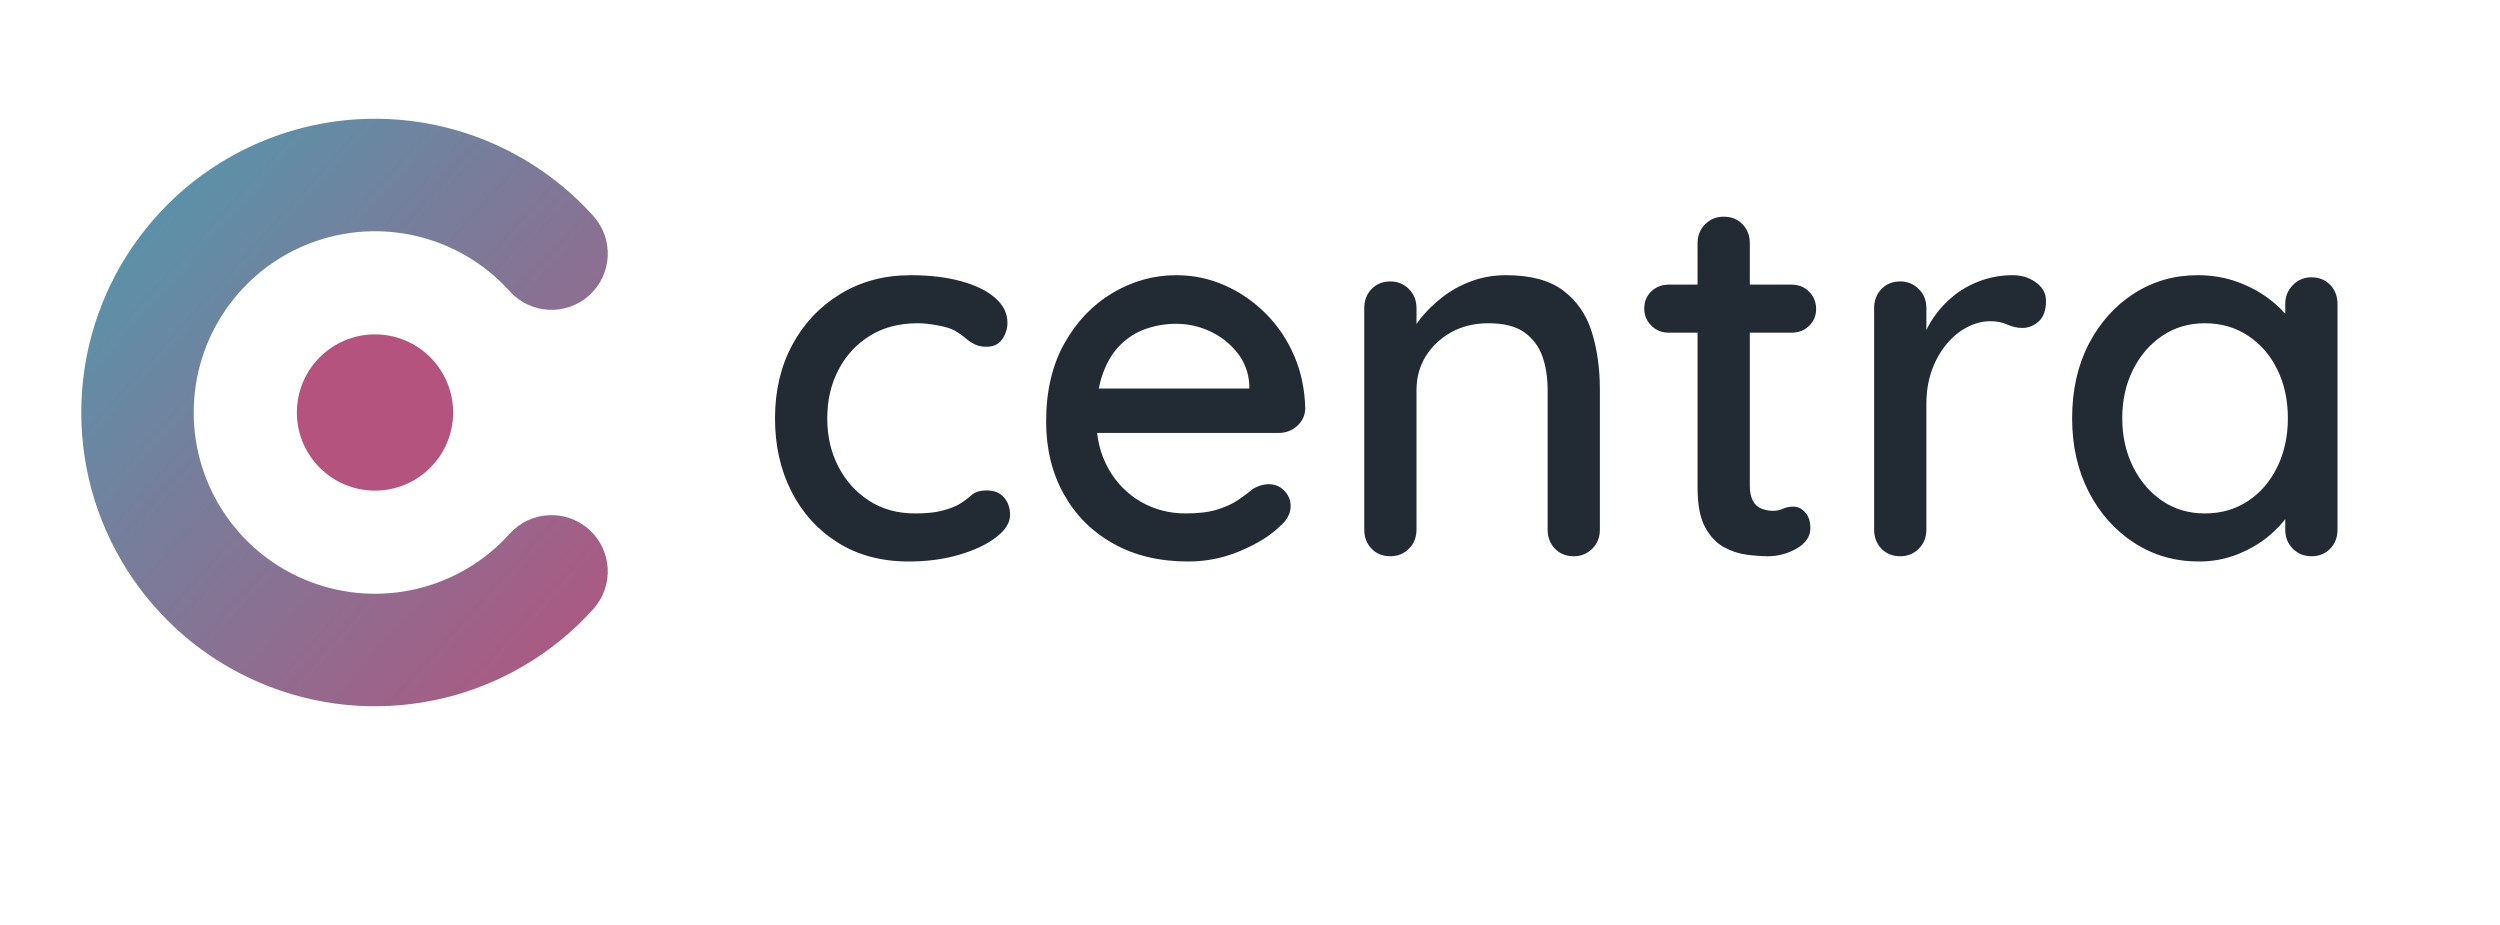
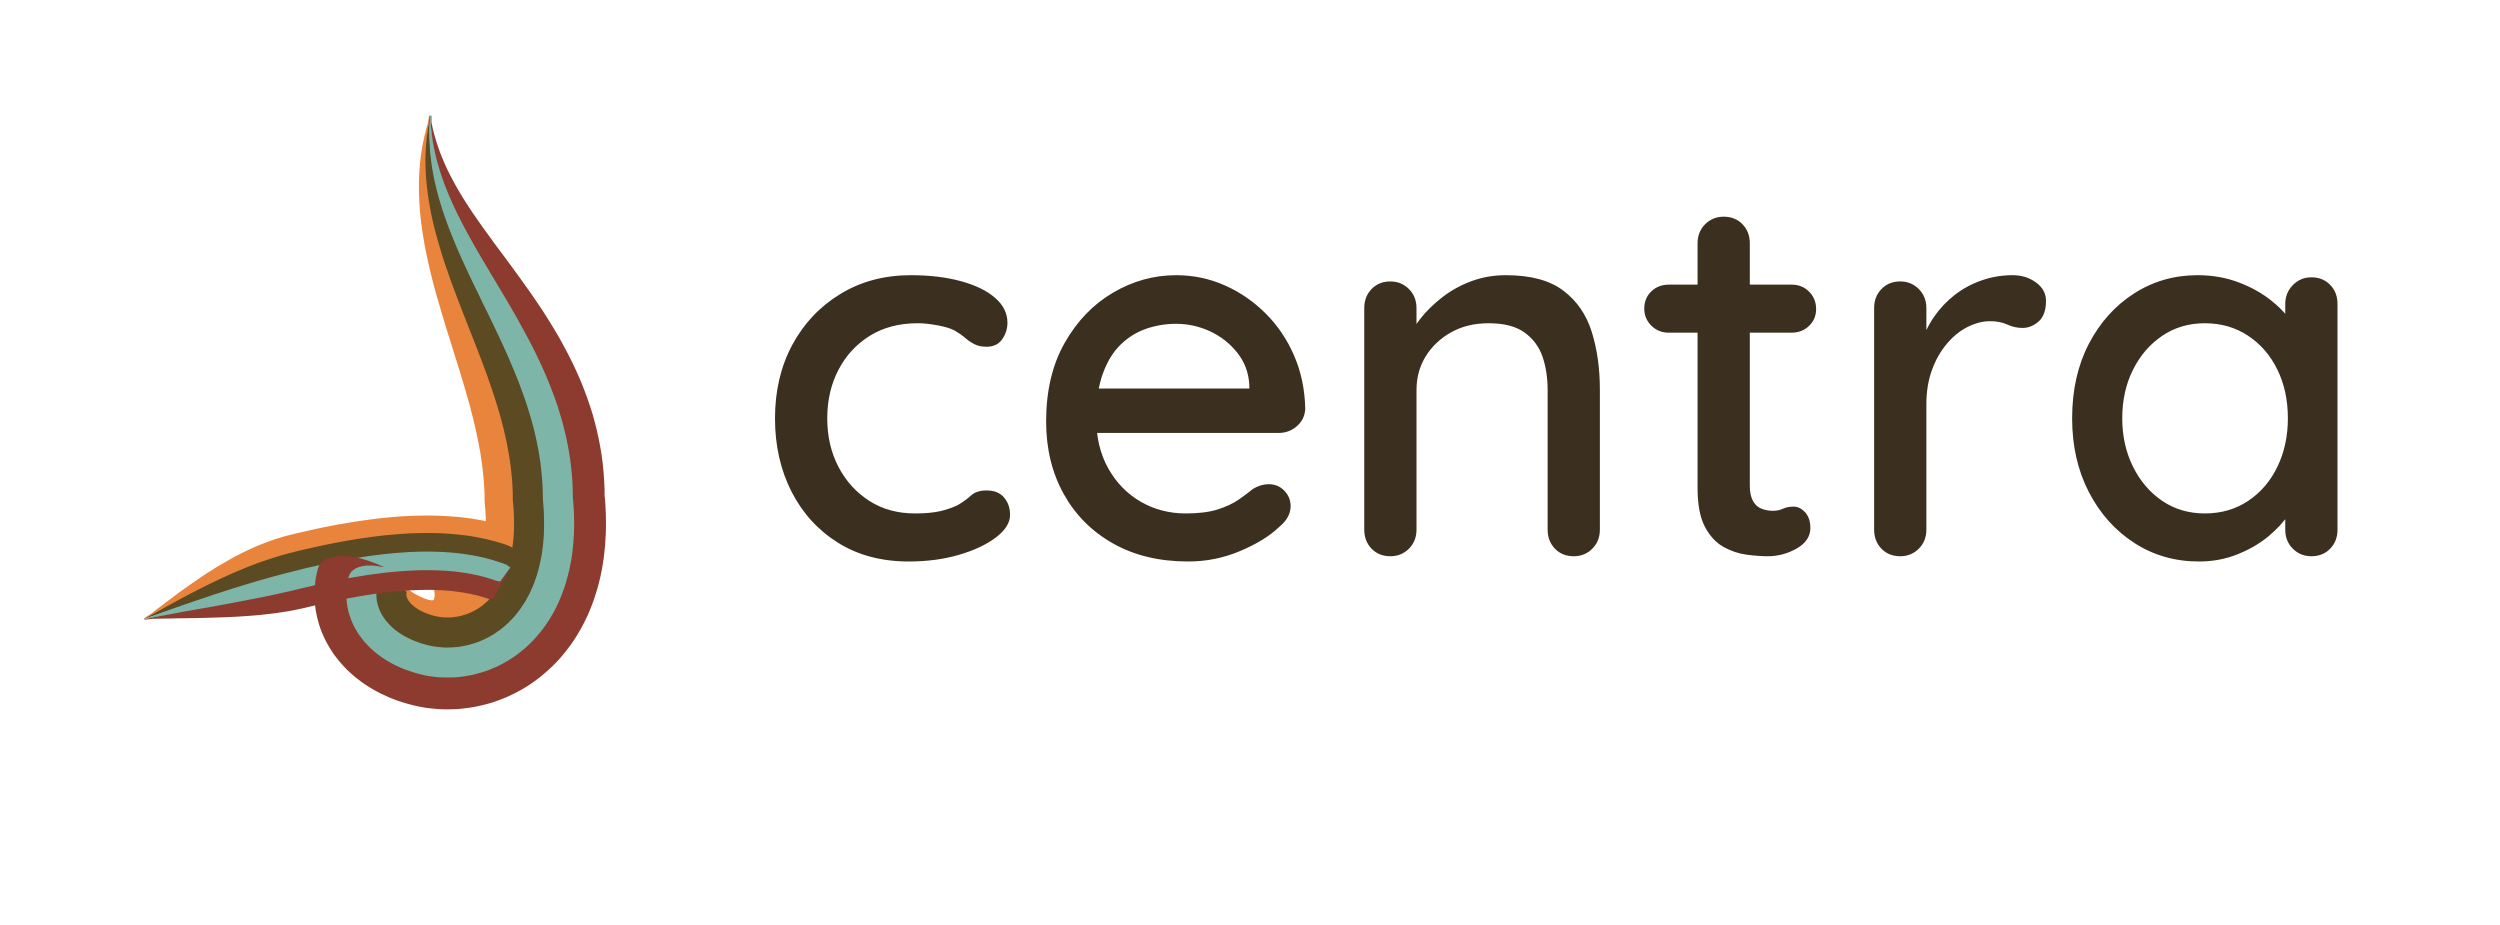
<svg xmlns="http://www.w3.org/2000/svg" class="t-logo" viewBox="0 0 400 148" width="400" height="148" role="img" aria-label="Centra">
-   <defs>
-     <linearGradient id="centra-horizontal-tg" x1="0" y1="0" x2="1" y2="1">
-       <stop offset="0" stop-color="#4C9CB0" />
-       <stop offset="1" stop-color="#B4537E" />
-     </linearGradient>
-   </defs>
  <g class="t-marca">
    <g transform="translate(0,6)">
-       <path class="t-tallo" fill="url(#centra-horizontal-tg)" d="M94.93 28.55A47 47 0 1 0 94.93 91.45A9 9 0 0 0 81.55 79.4A29 29 0 1 1 81.55 40.6A9 9 0 0 0 94.93 28.55Z" />
-       <path class="t-disco" fill="#B4537E" d="M60 47.5A12.5 12.5 0 1 1 60 72.5A12.5 12.5 0 1 1 60 47.5Z" />
+       <path class="t-hoja-i" fill="#E8843C" d="M81.67 84.75L82 82.02L81.3 81.66L80.55 81.4L79.8 81.16L79.03 80.94L78.27 80.74L77.48 80.56L76.68 80.39L75.88 80.24L75.06 80.11L74.24 79.99L73.4 79.89L72.56 79.81L71.7 79.74L70.84 79.7L69.97 79.66L69.08 79.64L68.18 79.63L67.28 79.64L66.37 79.67L65.45 79.71L64.52 79.76L63.58 79.84L62.63 79.91L61.67 80.01L60.7 80.11L59.72 80.24L58.73 80.37L57.73 80.51L56.72 80.67L55.71 80.84L54.68 81.03L53.64 81.22L52.6 81.43L51.54 81.65L50.47 81.88L49.4 82.11L48.32 82.37L47.22 82.64L46.13 82.92L45.02 83.22L43.91 83.55L42.8 83.91L41.68 84.29L40.55 84.7L39.42 85.12L38.28 85.58L37.15 86.05L36.01 86.54L34.86 87.06L33.71 87.59L32.55 88.14L31.38 88.7L30.22 89.29L29.05 89.88L27.87 90.5L26.68 91.12L25.49 91.75L24.29 92.39L23.07 92.99L23.05 92.93L24.21 92.17L25.33 91.3L26.45 90.45L27.57 89.62L28.67 88.79L29.79 87.99L30.9 87.21L32 86.45L33.1 85.72L34.21 85.02L35.32 84.34L36.44 83.7L37.54 83.08L38.65 82.51L39.77 81.97L40.88 81.46L42 81.01L43.12 80.59L44.24 80.2L45.36 79.86L46.47 79.57L47.59 79.3L48.7 79.05L49.8 78.8L50.89 78.56L51.97 78.33L53.04 78.12L54.11 77.92L55.17 77.74L56.22 77.56L57.25 77.4L58.29 77.25L59.31 77.11L60.33 76.98L61.34 76.87L62.34 76.77L63.33 76.69L64.32 76.61L65.29 76.56L66.26 76.52L67.22 76.5L68.17 76.49L69.12 76.49L70.06 76.51L70.99 76.55L71.92 76.61L72.83 76.67L73.74 76.76L74.63 76.87L75.53 76.99L76.42 77.14L77.3 77.3L78.16 77.47L79.03 77.68L79.88 77.9L80.72 78.14L81.55 78.41L82.38 78.7L83.12 79.19L81.7 84.69ZM68.75 12.5L68.65 13.55L68.48 14.6L68.36 15.64L68.26 16.68L68.2 17.73L68.17 18.78L68.18 19.82L68.22 20.87L68.28 21.92L68.37 22.97L68.49 24.01L68.64 25.06L68.81 26.11L69 27.15L69.22 28.19L69.46 29.24L69.73 30.27L70 31.32L70.3 32.35L70.62 33.38L70.94 34.42L71.28 35.44L71.63 36.47L72 37.49L72.37 38.52L72.76 39.53L73.15 40.56L73.54 41.57L73.95 42.58L74.35 43.6L74.75 44.6L75.16 45.61L75.57 46.62L75.98 47.62L76.38 48.63L76.77 49.63L77.17 50.62L77.56 51.62L77.94 52.62L78.31 53.62L78.68 54.61L79.03 55.61L79.37 56.6L79.7 57.6L80.02 58.6L80.33 59.58L80.61 60.58L80.88 61.58L81.14 62.58L81.38 63.57L81.6 64.58L81.8 65.59L81.98 66.59L82.15 67.61L82.28 68.63L82.4 69.65L82.49 70.68L82.57 71.72L82.61 72.76L82.63 74.03L82.72 75.09L82.78 75.87L82.81 76.64L82.82 77.39L82.82 78.12L82.81 78.82L82.78 79.51L82.72 80.17L82.66 80.82L82.59 81.45L82.49 82.06L82.38 82.64L82.27 83.21L82.14 83.76L82 84.29L81.84 84.8L81.68 85.29L81.51 85.77L81.32 86.22L81.13 86.66L80.93 87.08L80.73 87.5L80.51 87.88L80.29 88.25L80.06 88.61L79.82 88.95L79.58 89.28L79.33 89.59L79.08 89.89L78.82 90.18L78.56 90.44L78.29 90.7L78.02 90.95L77.74 91.17L77.46 91.39L77.18 91.6L76.88 91.8L76.59 91.98L76.3 92.15L76.01 92.31L75.7 92.46L75.39 92.59L75.09 92.72L74.78 92.83L74.47 92.93L74.16 93.02L73.85 93.1L73.53 93.18L73.21 93.23L72.89 93.29L72.57 93.32L72.25 93.35L71.93 93.37L71.61 93.37L71.3 93.37L70.98 93.35L70.66 93.32L70.35 93.29L70.04 93.24L69.76 93.2L69.51 93.13L69.22 93.06L68.92 92.98L68.65 92.89L68.38 92.8L68.13 92.71L67.88 92.61L67.64 92.51L67.41 92.41L67.19 92.31L66.99 92.2L66.79 92.09L66.61 91.98L66.42 91.87L66.26 91.76L66.09 91.65L65.95 91.53L65.8 91.42L65.67 91.3L65.55 91.19L65.43 91.08L65.33 90.97L65.23 90.86L65.13 90.75L65.04 90.64L64.97 90.54L64.9 90.44L64.83 90.34L64.77 90.24L64.72 90.14L64.68 90.05L64.63 89.96L64.59 89.87L64.56 89.78L64.53 89.7L64.51 89.62L64.49 89.54L64.48 89.45L64.47 89.38L64.46 89.31L64.45 89.22L64.45 89.15L64.45 89.08L64.45 89.01L64.46 88.93L64.47 88.86L64.48 88.79L64.49 88.71L64.51 88.63L64.5 88.54L64.41 88.42L64.25 88.25L64.01 88.03L63.72 87.75L63.38 87.4L63.01 87L62.63 86.53L62.24 86L61.87 85.43L61.59 84.86L61.67 84.92L62.46 85.87L63.44 86.84L64.44 87.69L65.43 88.41L66.36 89.01L67.22 89.46L67.97 89.78L68.59 89.98L69.05 90.06L69.33 90.04L69.43 89.95L69.46 89.83L69.48 89.7L69.51 89.57L69.52 89.44L69.54 89.32L69.54 89.19L69.54 89.05L69.54 88.92L69.52 88.79L69.51 88.68L69.49 88.55L69.46 88.44L69.44 88.32L69.41 88.22L69.37 88.12L69.33 88.02L69.31 87.93L69.27 87.85L69.23 87.78L69.2 87.71L69.16 87.66L69.13 87.6L69.1 87.57L69.08 87.53L69.05 87.5L69.03 87.49L69.02 87.48L69.01 87.47L69.01 87.47L69.02 87.48L69.04 87.49L69.06 87.5L69.1 87.53L69.13 87.56L69.18 87.59L69.23 87.62L69.31 87.66L69.38 87.71L69.46 87.75L69.56 87.8L69.67 87.84L69.79 87.89L69.92 87.94L70.06 87.99L70.2 88.04L70.37 88.09L70.54 88.14L70.73 88.19L70.79 88.21L70.87 88.22L71.02 88.25L71.16 88.25L71.31 88.27L71.46 88.28L71.6 88.28L71.76 88.27L71.91 88.27L72.05 88.25L72.21 88.24L72.35 88.22L72.51 88.19L72.66 88.15L72.8 88.12L72.95 88.07L73.1 88.03L73.24 87.97L73.39 87.91L73.53 87.84L73.68 87.78L73.83 87.7L73.97 87.61L74.11 87.52L74.26 87.43L74.4 87.32L74.54 87.21L74.69 87.09L74.83 86.96L74.97 86.83L75.11 86.68L75.26 86.53L75.39 86.36L75.54 86.19L75.68 85.99L75.81 85.79L75.96 85.57L76.1 85.34L76.23 85.1L76.36 84.83L76.5 84.56L76.63 84.26L76.75 83.95L76.88 83.62L76.98 83.27L77.09 82.9L77.2 82.52L77.3 82.11L77.39 81.67L77.47 81.23L77.54 80.75L77.6 80.26L77.65 79.74L77.69 79.2L77.72 78.64L77.74 78.05L77.74 77.45L77.72 76.82L77.69 76.16L77.64 75.48L77.54 74.27L77.52 72.91L77.48 72L77.42 71.1L77.34 70.2L77.25 69.3L77.14 68.41L77.01 67.51L76.88 66.61L76.72 65.72L76.55 64.81L76.36 63.89L76.17 62.98L75.96 62.06L75.74 61.13L75.5 60.2L75.26 59.25L75 58.3L74.73 57.35L74.45 56.38L74.17 55.41L73.87 54.43L73.57 53.43L73.26 52.44L72.95 51.44L72.63 50.42L72.31 49.4L71.99 48.37L71.66 47.34L71.34 46.3L71.02 45.24L70.7 44.18L70.39 43.12L70.08 42.05L69.77 40.98L69.47 39.89L69.19 38.8L68.91 37.71L68.66 36.61L68.41 35.52L68.18 34.41L67.96 33.3L67.77 32.18L67.59 31.07L67.43 29.95L67.3 28.84L67.19 27.72L67.11 26.6L67.06 25.49L67.03 24.37L67.03 23.25L67.06 22.15L67.13 21.05L67.22 19.95L67.35 18.86L67.51 17.78L67.71 16.71L67.94 15.64L68.21 14.59L68.5 13.54L68.65 12.5Z" />
+       <path class="t-hoja-d" fill="#5B4A22" d="M81.65 84.8L80.94 84.69L80.29 84.46L79.62 84.23L78.94 84.01L78.25 83.81L77.55 83.62L76.83 83.46L76.11 83.3L75.37 83.17L74.61 83.05L73.86 82.95L73.09 82.86L72.3 82.77L71.5 82.71L70.69 82.66L69.87 82.64L69.04 82.62L68.19 82.61L67.34 82.62L66.47 82.64L65.6 82.68L64.7 82.74L63.81 82.8L62.9 82.87L61.98 82.97L61.04 83.07L60.1 83.18L59.14 83.31L58.18 83.45L57.2 83.61L56.21 83.77L55.21 83.95L54.21 84.15L53.19 84.35L52.16 84.56L51.11 84.78L50.07 85.02L49.01 85.26L47.94 85.52L46.85 85.79L45.76 86.07L44.65 86.36L43.55 86.65L42.42 86.96L41.29 87.28L40.14 87.6L38.99 87.93L37.83 88.27L36.65 88.63L35.47 88.99L34.28 89.35L33.07 89.74L31.85 90.12L30.62 90.52L29.4 90.92L28.15 91.32L26.9 91.74L25.64 92.16L24.36 92.6L23.08 93.04L23.07 92.99L24.28 92.36L25.47 91.7L26.65 91.04L27.83 90.4L29 89.76L30.17 89.14L31.33 88.54L32.49 87.95L33.64 87.38L34.79 86.83L35.93 86.3L37.07 85.78L38.2 85.3L39.34 84.83L40.46 84.39L41.59 83.97L42.7 83.59L43.82 83.22L44.94 82.88L46.04 82.57L47.14 82.29L48.24 82.02L49.32 81.77L50.4 81.53L51.47 81.3L52.52 81.08L53.58 80.87L54.62 80.68L55.64 80.49L56.67 80.32L57.68 80.16L58.68 80.02L59.67 79.88L60.66 79.76L61.63 79.65L62.59 79.56L63.55 79.48L64.49 79.41L65.43 79.35L66.36 79.31L67.28 79.29L68.18 79.28L69.09 79.29L69.97 79.3L70.85 79.34L71.72 79.39L72.58 79.46L73.43 79.54L74.29 79.64L75.12 79.75L75.94 79.89L76.75 80.04L77.55 80.21L78.35 80.39L79.14 80.6L79.9 80.82L80.67 81.06L81.42 81.33L82.13 81.7L81.68 84.75ZM68.85 12.51L68.78 13.56L68.75 14.6L68.75 15.63L68.79 16.66L68.86 17.68L68.96 18.7L69.09 19.7L69.24 20.7L69.43 21.7L69.64 22.69L69.87 23.67L70.13 24.66L70.41 25.64L70.72 26.61L71.04 27.59L71.38 28.56L71.74 29.52L72.12 30.49L72.5 31.45L72.91 32.41L73.32 33.37L73.75 34.34L74.2 35.3L74.65 36.26L75.11 37.22L75.58 38.18L76.05 39.14L76.53 40.11L77.01 41.07L77.5 42.04L77.98 43.01L78.47 43.99L78.95 44.97L79.44 45.95L79.91 46.94L80.39 47.92L80.86 48.91L81.32 49.91L81.78 50.92L82.23 51.92L82.66 52.94L83.09 53.96L83.5 55L83.89 56.03L84.28 57.08L84.64 58.13L85 59.18L85.33 60.25L85.64 61.32L85.93 62.41L86.2 63.51L86.45 64.61L86.67 65.72L86.87 66.85L87.03 67.98L87.17 69.13L87.28 70.28L87.36 71.45L87.42 72.63L87.43 73.81L87.51 74.71L87.57 75.6L87.61 76.48L87.63 77.34L87.63 78.18L87.61 78.99L87.57 79.8L87.52 80.59L87.44 81.35L87.34 82.11L87.23 82.84L87.11 83.56L86.96 84.26L86.8 84.93L86.62 85.6L86.43 86.24L86.22 86.87L86 87.49L85.76 88.07L85.5 88.65L85.24 89.22L84.96 89.76L84.67 90.28L84.37 90.78L84.06 91.27L83.73 91.75L83.39 92.2L83.04 92.64L82.69 93.06L82.32 93.47L81.94 93.86L81.55 94.22L81.16 94.58L80.76 94.92L80.34 95.24L79.93 95.54L79.5 95.82L79.07 96.1L78.63 96.34L78.19 96.58L77.74 96.8L77.29 97.01L76.83 97.2L76.37 97.37L75.91 97.52L75.44 97.65L74.96 97.78L74.5 97.88L74.02 97.97L73.54 98.05L73.06 98.1L72.58 98.15L72.11 98.17L71.62 98.17L71.15 98.17L70.67 98.15L70.19 98.11L69.72 98.06L69.25 97.98L68.79 97.9L68.36 97.8L67.96 97.7L67.57 97.59L67.17 97.47L66.8 97.34L66.43 97.2L66.08 97.07L65.73 96.92L65.39 96.77L65.05 96.61L64.73 96.45L64.42 96.27L64.12 96.1L63.83 95.91L63.54 95.72L63.27 95.53L63 95.33L62.75 95.13L62.51 94.93L62.27 94.71L62.05 94.5L61.83 94.27L61.63 94.05L61.43 93.82L61.24 93.58L61.07 93.35L60.9 93.11L60.74 92.87L60.59 92.62L60.47 92.37L60.34 92.13L60.22 91.87L60.12 91.61L60.02 91.36L59.94 91.1L59.86 90.84L59.8 90.58L59.74 90.31L59.71 90.05L59.67 89.78L59.65 89.52L59.64 89.25L59.64 88.99L59.65 88.71L59.67 88.45L59.71 88.18L59.75 87.92L59.8 87.65L59.87 87.39L59.95 87.13L60.04 86.87L60.15 86.62L60.27 86.37L60.41 86.13L60.57 85.89L60.73 85.66L60.92 85.44L61.11 85.23L61.31 85.01L61.52 84.8L61.6 84.87L61.93 85.47L62.38 86.1L62.84 86.66L63.29 87.16L63.72 87.59L64.12 87.94L64.46 88.23L64.74 88.45L64.94 88.6L65.05 88.71L65.07 88.78L65.05 88.83L65.04 88.89L65.03 88.94L65.02 89L65.02 89.04L65.02 89.1L65.02 89.14L65.02 89.2L65.02 89.24L65.03 89.3L65.04 89.35L65.05 89.41L65.07 89.47L65.09 89.53L65.11 89.59L65.13 89.66L65.16 89.73L65.19 89.8L65.23 89.87L65.27 89.96L65.32 90.04L65.37 90.12L65.44 90.2L65.5 90.3L65.57 90.39L65.66 90.48L65.74 90.58L65.84 90.67L65.94 90.77L66.05 90.87L66.17 90.97L66.3 91.07L66.43 91.18L66.58 91.28L66.74 91.38L66.9 91.49L67.07 91.59L67.26 91.7L67.46 91.79L67.66 91.89L67.87 91.99L68.09 92.08L68.33 92.17L68.57 92.25L68.82 92.35L69.09 92.43L69.36 92.5L69.65 92.57L69.87 92.63L70.13 92.67L70.42 92.72L70.73 92.76L71.02 92.78L71.32 92.79L71.61 92.79L71.92 92.79L72.22 92.78L72.52 92.75L72.81 92.71L73.11 92.67L73.42 92.61L73.71 92.55L74 92.47L74.29 92.38L74.59 92.29L74.88 92.18L75.17 92.06L75.46 91.93L75.74 91.8L76.02 91.64L76.3 91.49L76.57 91.31L76.85 91.13L77.11 90.94L77.38 90.73L77.64 90.51L77.9 90.28L78.15 90.04L78.4 89.78L78.65 89.51L78.89 89.22L79.13 88.93L79.36 88.62L79.57 88.29L79.79 87.95L80.01 87.6L80.22 87.22L80.42 86.84L80.61 86.42L80.79 86L80.97 85.56L81.14 85.11L81.3 84.63L81.44 84.14L81.58 83.62L81.71 83.08L81.82 82.54L81.93 81.96L82.01 81.37L82.09 80.76L82.16 80.13L82.2 79.48L82.23 78.8L82.25 78.11L82.25 77.39L82.24 76.66L82.2 75.9L82.15 75.13L82.05 74.06L82.04 72.78L81.99 71.75L81.93 70.73L81.83 69.71L81.72 68.7L81.58 67.69L81.42 66.69L81.24 65.7L81.05 64.71L80.83 63.71L80.6 62.72L80.35 61.73L80.09 60.75L79.8 59.76L79.51 58.77L79.2 57.78L78.88 56.79L78.54 55.8L78.2 54.82L77.85 53.82L77.48 52.83L77.1 51.83L76.73 50.83L76.34 49.83L75.95 48.83L75.56 47.82L75.16 46.82L74.77 45.81L74.37 44.8L73.97 43.78L73.58 42.76L73.19 41.75L72.8 40.72L72.42 39.7L72.04 38.67L71.69 37.64L71.33 36.61L70.98 35.57L70.65 34.54L70.34 33.49L70.04 32.46L69.75 31.41L69.48 30.36L69.23 29.31L69 28.27L68.8 27.22L68.62 26.16L68.46 25.11L68.33 24.05L68.22 23L68.14 21.94L68.09 20.89L68.07 19.84L68.08 18.79L68.13 17.73L68.2 16.68L68.31 15.64L68.45 14.6L68.63 13.55L68.74 12.5Z" />
+       <path class="t-disco" fill="#7DB5A8" d="M81.62 84.86L79.89 87.37L79.27 87.25L78.68 87.05L78.08 86.85L77.46 86.68L76.83 86.52L76.19 86.36L75.53 86.22L74.86 86.1L74.18 85.99L73.48 85.89L72.77 85.81L72.03 85.74L71.3 85.68L70.54 85.64L69.77 85.61L69 85.59L68.2 85.58L67.39 85.59L66.58 85.62L65.75 85.66L64.9 85.7L64.04 85.77L63.17 85.84L62.29 85.92L61.39 86.02L60.48 86.13L59.56 86.26L58.63 86.4L57.68 86.54L56.72 86.71L55.75 86.87L54.77 87.07L53.78 87.26L52.77 87.47L51.75 87.69L50.73 87.92L49.7 88.15L48.64 88.41L47.58 88.67L46.5 88.91L45.4 89.16L44.3 89.4L43.17 89.63L42.03 89.86L40.86 90.08L39.69 90.29L38.5 90.5L37.3 90.71L36.07 90.92L34.83 91.12L33.58 91.33L32.32 91.53L31.04 91.73L29.75 91.94L28.44 92.15L27.12 92.36L25.78 92.58L24.44 92.81L23.1 93.1L23.08 93.04L24.36 92.57L25.62 92.12L26.87 91.67L28.12 91.22L29.35 90.79L30.58 90.37L31.8 89.95L33 89.55L34.2 89.14L35.39 88.76L36.57 88.37L37.74 88.01L38.91 87.65L40.06 87.3L41.2 86.96L42.33 86.64L43.45 86.32L44.57 86.02L45.67 85.73L46.77 85.45L47.85 85.18L48.93 84.91L49.99 84.67L51.04 84.43L52.08 84.21L53.12 83.99L54.14 83.79L55.15 83.6L56.16 83.42L57.14 83.26L58.12 83.1L59.09 82.96L60.05 82.83L61 82.71L61.94 82.61L62.86 82.52L63.78 82.44L64.69 82.38L65.58 82.32L66.46 82.29L67.33 82.26L68.19 82.25L69.04 82.26L69.88 82.28L70.71 82.31L71.52 82.36L72.33 82.42L73.12 82.5L73.9 82.59L74.67 82.7L75.43 82.82L76.18 82.96L76.91 83.11L77.63 83.28L78.35 83.47L79.04 83.67L79.73 83.89L80.41 84.12L81.07 84.37L81.65 84.8ZM68.94 12.52L68.9 13.56L69 14.6L69.14 15.63L69.31 16.64L69.51 17.63L69.74 18.61L69.98 19.58L70.27 20.53L70.57 21.48L70.9 22.42L71.25 23.34L71.62 24.26L72.02 25.17L72.42 26.08L72.85 26.98L73.29 27.88L73.75 28.77L74.22 29.67L74.71 30.56L75.21 31.45L75.71 32.34L76.23 33.23L76.77 34.12L77.31 35.02L77.85 35.92L78.39 36.82L78.95 37.73L79.51 38.65L80.07 39.56L80.64 40.49L81.2 41.43L81.77 42.36L82.33 43.31L82.9 44.27L83.45 45.23L84 46.21L84.55 47.2L85.08 48.2L85.61 49.22L86.14 50.24L86.65 51.27L87.14 52.33L87.63 53.39L88.09 54.47L88.54 55.56L88.97 56.66L89.38 57.79L89.78 58.92L90.14 60.08L90.49 61.25L90.8 62.44L91.1 63.64L91.35 64.85L91.58 66.09L91.78 67.34L91.95 68.61L92.08 69.89L92.16 71.19L92.21 72.5L92.23 73.59L92.3 74.33L92.37 75.33L92.41 76.31L92.43 77.28L92.43 78.23L92.41 79.17L92.37 80.09L92.3 81L92.21 81.89L92.1 82.76L91.97 83.62L91.82 84.47L91.65 85.3L91.45 86.11L91.24 86.91L91 87.69L90.76 88.45L90.48 89.2L90.19 89.93L89.88 90.64L89.55 91.34L89.2 92.02L88.84 92.67L88.46 93.32L88.06 93.94L87.64 94.54L87.21 95.13L86.76 95.69L86.29 96.23L85.82 96.76L85.33 97.27L84.82 97.74L84.31 98.21L83.78 98.65L83.24 99.08L82.69 99.47L82.12 99.86L81.55 100.22L80.97 100.54L80.38 100.87L79.79 101.16L79.18 101.42L78.57 101.67L77.95 101.9L77.34 102.11L76.71 102.29L76.09 102.45L75.46 102.59L74.83 102.71L74.18 102.81L73.55 102.88L72.91 102.93L72.27 102.97L71.63 102.98L71 102.97L70.36 102.94L69.73 102.89L69.1 102.81L68.46 102.72L67.81 102.6L67.22 102.47L66.71 102.34L66.2 102.19L65.71 102.04L65.23 101.88L64.74 101.71L64.27 101.52L63.81 101.32L63.36 101.12L62.91 100.91L62.48 100.68L62.05 100.45L61.64 100.21L61.23 99.95L60.83 99.68L60.44 99.42L60.06 99.14L59.7 98.84L59.34 98.54L58.99 98.22L58.66 97.9L58.33 97.57L58.02 97.23L57.73 96.88L57.44 96.53L57.16 96.15L56.91 95.78L56.66 95.39L56.42 95L56.21 94.61L56 94.19L55.82 93.78L55.64 93.36L55.48 92.93L55.34 92.5L55.21 92.06L55.11 91.61L55.02 91.16L54.95 90.72L54.89 90.26L54.86 89.8L54.84 89.34L54.84 88.89L54.86 88.43L54.89 87.97L54.95 87.51L55.02 87.06L55.11 86.6L55.22 86.15L55.39 85.72L55.66 85.33L56.05 84.99L56.53 84.71L57.11 84.51L57.76 84.38L58.46 84.33L59.2 84.35L59.97 84.44L60.75 84.59L61.44 84.74L61.52 84.8L61.37 85.06L61.24 85.32L61.12 85.57L61.01 85.82L60.91 86.08L60.81 86.32L60.72 86.57L60.64 86.82L60.57 87.06L60.49 87.3L60.42 87.54L60.37 87.78L60.32 88.03L60.27 88.26L60.25 88.51L60.23 88.75L60.22 89L60.22 89.23L60.23 89.48L60.25 89.73L60.27 89.97L60.31 90.21L60.37 90.45L60.42 90.69L60.49 90.93L60.57 91.16L60.65 91.4L60.75 91.64L60.86 91.88L60.97 92.11L61.1 92.34L61.24 92.57L61.38 92.79L61.54 93.01L61.7 93.23L61.88 93.45L62.06 93.66L62.25 93.87L62.45 94.08L62.66 94.29L62.88 94.49L63.12 94.69L63.36 94.88L63.61 95.06L63.87 95.25L64.14 95.43L64.42 95.6L64.7 95.77L65.01 95.93L65.32 96.09L65.63 96.24L65.96 96.39L66.29 96.53L66.63 96.66L66.99 96.79L67.36 96.92L67.72 97.03L68.11 97.14L68.5 97.24L68.9 97.33L69.34 97.42L69.8 97.48L70.25 97.53L70.71 97.57L71.16 97.6L71.62 97.6L72.09 97.59L72.55 97.57L73 97.53L73.46 97.48L73.92 97.41L74.38 97.32L74.83 97.22L75.28 97.1L75.73 96.97L76.18 96.82L76.62 96.66L77.06 96.48L77.5 96.28L77.93 96.07L78.36 95.84L78.78 95.6L79.19 95.34L79.6 95.06L80 94.78L80.4 94.47L80.78 94.14L81.17 93.8L81.53 93.44L81.9 93.07L82.26 92.68L82.6 92.27L82.93 91.85L83.26 91.41L83.57 90.95L83.88 90.48L84.18 89.99L84.45 89.48L84.73 88.96L84.98 88.41L85.23 87.85L85.46 87.28L85.67 86.68L85.88 86.07L86.06 85.45L86.24 84.8L86.39 84.13L86.54 83.45L86.67 82.75L86.78 82.03L86.87 81.29L86.94 80.54L87 79.76L87.03 78.98L87.05 78.17L87.05 77.34L87.03 76.5L87 75.64L86.93 74.75L86.86 73.83L86.84 72.65L86.79 71.48L86.71 70.33L86.6 69.19L86.47 68.06L86.3 66.94L86.11 65.82L85.89 64.73L85.65 63.64L85.39 62.55L85.1 61.48L84.8 60.41L84.47 59.35L84.13 58.3L83.77 57.26L83.39 56.22L83.01 55.19L82.6 54.17L82.18 53.14L81.75 52.13L81.32 51.12L80.87 50.12L80.42 49.12L79.96 48.13L79.49 47.14L79.02 46.15L78.55 45.16L78.07 44.18L77.59 43.2L77.11 42.23L76.65 41.25L76.17 40.28L75.7 39.31L75.24 38.34L74.78 37.37L74.33 36.4L73.89 35.43L73.46 34.47L73.04 33.5L72.64 32.53L72.24 31.56L71.86 30.58L71.49 29.61L71.15 28.63L70.82 27.66L70.51 26.68L70.22 25.7L69.95 24.71L69.71 23.72L69.48 22.72L69.29 21.72L69.11 20.73L68.98 19.71L68.86 18.7L68.78 17.69L68.72 16.66L68.7 15.63L68.71 14.6L68.76 13.56L68.83 12.51Z" />
+       <path class="t-tallo" fill="#8C3B2E" d="M81.61 84.91L78.9 89.88L78.32 89.88L77.8 89.7L77.27 89.54L76.72 89.37L76.16 89.22L75.58 89.1L74.99 88.97L74.39 88.86L73.76 88.76L73.12 88.67L72.46 88.58L71.8 88.52L71.11 88.47L70.41 88.43L69.69 88.4L68.96 88.38L68.21 88.38L67.45 88.39L66.67 88.41L65.88 88.45L65.08 88.49L64.26 88.55L63.42 88.62L62.57 88.7L61.71 88.79L60.83 88.9L59.95 89.02L59.05 89.16L58.12 89.31L57.2 89.46L56.26 89.63L55.3 89.81L54.34 90L53.36 90.2L52.36 90.41L51.35 90.64L50.34 90.88L49.3 91.13L48.26 91.37L47.2 91.59L46.11 91.8L45 91.97L43.87 92.13L42.72 92.27L41.54 92.4L40.35 92.5L39.13 92.59L37.9 92.67L36.65 92.73L35.36 92.78L34.07 92.82L32.76 92.86L31.42 92.89L30.07 92.91L28.7 92.93L27.32 92.96L25.92 92.98L24.51 93L23.12 93.15L23.1 93.1L24.43 92.78L25.76 92.54L27.09 92.29L28.4 92.05L29.7 91.81L30.99 91.59L32.26 91.36L33.53 91.14L34.77 90.91L36 90.69L37.21 90.46L38.42 90.23L39.61 90L40.78 89.77L41.94 89.55L43.08 89.31L44.2 89.07L45.31 88.82L46.41 88.58L47.49 88.32L48.56 88.06L49.61 87.82L50.65 87.57L51.68 87.34L52.7 87.12L53.7 86.91L54.7 86.71L55.69 86.53L56.66 86.35L57.62 86.2L58.57 86.04L59.51 85.9L60.43 85.78L61.35 85.66L62.25 85.56L63.14 85.48L64.01 85.41L64.88 85.34L65.73 85.3L66.56 85.26L67.39 85.23L68.2 85.23L69 85.23L69.79 85.25L70.56 85.28L71.32 85.33L72.07 85.38L72.8 85.45L73.53 85.54L74.23 85.64L74.92 85.75L75.6 85.88L76.26 86.01L76.92 86.17L77.56 86.33L78.18 86.52L78.8 86.71L79.39 86.92L80.01 87.05L81.63 84.86ZM69.03 12.52L69.03 13.57L69.25 14.61L69.51 15.62L69.8 16.62L70.12 17.59L70.46 18.53L70.84 19.46L71.23 20.38L71.65 21.28L72.09 22.15L72.55 23.02L73.02 23.88L73.52 24.74L74.03 25.58L74.55 26.41L75.09 27.24L75.64 28.07L76.21 28.89L76.78 29.71L77.37 30.54L77.96 31.36L78.57 32.19L79.17 33.03L79.79 33.86L80.42 34.7L81.05 35.55L81.68 36.4L82.31 37.27L82.95 38.14L83.59 39.03L84.23 39.93L84.87 40.83L85.51 41.76L86.15 42.7L86.78 43.64L87.4 44.61L88.01 45.59L88.63 46.6L89.23 47.61L89.82 48.65L90.39 49.71L90.96 50.78L91.51 51.88L92.04 52.99L92.55 54.13L93.05 55.29L93.51 56.47L93.96 57.68L94.38 58.91L94.78 60.15L95.13 61.42L95.46 62.72L95.76 64.04L96.02 65.38L96.25 66.74L96.43 68.12L96.57 69.52L96.67 70.94L96.73 72.37L96.74 73.37L96.81 73.98L96.88 75.08L96.93 76.16L96.95 77.23L96.95 78.29L96.93 79.33L96.87 80.37L96.8 81.38L96.7 82.39L96.58 83.39L96.43 84.37L96.26 85.33L96.06 86.28L95.84 87.21L95.59 88.14L95.31 89.04L95.02 89.94L94.7 90.81L94.36 91.67L94 92.51L93.6 93.33L93.19 94.14L92.75 94.93L92.3 95.69L91.82 96.44L91.32 97.17L90.79 97.87L90.25 98.56L89.69 99.22L89.11 99.86L88.51 100.47L87.89 101.06L87.26 101.62L86.61 102.17L85.94 102.69L85.27 103.18L84.58 103.65L83.88 104.09L83.16 104.5L82.44 104.88L81.7 105.24L80.96 105.58L80.21 105.88L79.45 106.16L78.69 106.42L77.92 106.64L77.14 106.84L76.36 107.01L75.58 107.16L74.8 107.28L74.01 107.37L73.22 107.45L72.44 107.48L71.64 107.5L70.85 107.49L70.08 107.45L69.29 107.38L68.51 107.3L67.73 107.18L66.89 107.02L66.14 106.85L65.53 106.69L64.92 106.52L64.33 106.34L63.73 106.15L63.16 105.94L62.58 105.71L62.01 105.47L61.46 105.21L60.9 104.96L60.36 104.67L59.83 104.38L59.3 104.07L58.78 103.75L58.28 103.42L57.79 103.07L57.3 102.7L56.83 102.33L56.37 101.94L55.92 101.52L55.48 101.11L55.06 100.67L54.65 100.22L54.25 99.76L53.87 99.28L53.5 98.8L53.15 98.29L52.82 97.77L52.51 97.24L52.2 96.7L51.93 96.14L51.67 95.58L51.43 95L51.21 94.41L51.02 93.81L50.85 93.21L50.7 92.59L50.57 91.97L50.47 91.34L50.4 90.71L50.35 90.08L50.33 89.44L50.33 88.79L50.35 88.15L50.4 87.51L50.47 86.87L50.58 86.24L50.71 85.61L50.86 84.99L51.1 84.39L51.55 83.87L52.19 83.46L53.02 83.16L54.01 82.99L55.11 82.96L56.32 83.07L57.59 83.32L58.9 83.71L60.22 84.2L61.36 84.69L61.45 84.75L60.81 84.64L60.11 84.53L59.41 84.48L58.73 84.48L58.1 84.56L57.5 84.7L56.98 84.91L56.54 85.19L56.18 85.51L55.94 85.88L55.78 86.31L55.68 86.73L55.59 87.16L55.52 87.59L55.47 88.03L55.43 88.47L55.42 88.9L55.42 89.33L55.43 89.76L55.47 90.2L55.52 90.63L55.59 91.06L55.67 91.49L55.77 91.92L55.89 92.33L56.03 92.74L56.17 93.15L56.34 93.55L56.52 93.95L56.71 94.34L56.93 94.72L57.15 95.09L57.38 95.46L57.64 95.82L57.9 96.17L58.17 96.52L58.46 96.85L58.76 97.18L59.07 97.5L59.39 97.8L59.73 98.1L60.06 98.39L60.42 98.68L60.79 98.95L61.15 99.21L61.54 99.47L61.93 99.71L62.33 99.95L62.75 100.18L63.17 100.39L63.61 100.6L64.04 100.8L64.48 100.98L64.94 101.17L65.41 101.33L65.88 101.49L66.37 101.64L66.85 101.78L67.36 101.91L67.93 102.04L68.57 102.16L69.17 102.25L69.78 102.32L70.4 102.37L71.02 102.39L71.63 102.4L72.25 102.39L72.88 102.37L73.49 102.31L74.11 102.24L74.72 102.14L75.34 102.03L75.95 101.89L76.56 101.73L77.17 101.55L77.76 101.36L78.37 101.14L78.95 100.89L79.54 100.64L80.11 100.35L80.69 100.04L81.25 99.72L81.81 99.37L82.35 99.01L82.89 98.61L83.41 98.2L83.93 97.77L84.43 97.32L84.92 96.86L85.39 96.36L85.86 95.85L86.31 95.32L86.75 94.77L87.17 94.2L87.57 93.62L87.97 93.01L88.34 92.38L88.7 91.74L89.04 91.08L89.36 90.41L89.66 89.7L89.94 89L90.21 88.26L90.46 87.51L90.68 86.75L90.89 85.97L91.09 85.17L91.25 84.36L91.41 83.53L91.54 82.69L91.64 81.83L91.73 80.95L91.79 80.06L91.84 79.15L91.86 78.22L91.86 77.29L91.84 76.33L91.79 75.36L91.73 74.37L91.65 73.61L91.64 72.51L91.59 71.21L91.5 69.93L91.37 68.67L91.22 67.42L91.02 66.18L90.79 64.96L90.54 63.76L90.25 62.57L89.94 61.39L89.6 60.22L89.25 59.08L88.86 57.95L88.45 56.84L88.03 55.74L87.59 54.65L87.13 53.58L86.66 52.52L86.17 51.48L85.67 50.44L85.16 49.42L84.64 48.41L84.1 47.41L83.56 46.42L83.02 45.44L82.48 44.47L81.93 43.51L81.37 42.56L80.82 41.61L80.26 40.68L79.7 39.74L79.15 38.82L78.6 37.9L78.06 36.99L77.52 36.07L76.98 35.17L76.45 34.26L75.94 33.37L75.43 32.46L74.93 31.56L74.44 30.67L73.97 29.77L73.51 28.86L73.06 27.96L72.63 27.05L72.22 26.14L71.82 25.23L71.44 24.31L71.08 23.38L70.75 22.45L70.43 21.5L70.15 20.55L69.87 19.59L69.64 18.62L69.43 17.63L69.24 16.64L69.1 15.63L68.98 14.6L68.89 13.56L68.93 12.52Z" />
    </g>
  </g>
-   <path class="t-palabra" fill="#222A33" d="M145.73 44.03L145.73 44.03Q150.25 44.03 153.76 44.99Q157.27 45.95 159.23 47.67Q161.19 49.38 161.19 51.64L161.19 51.64Q161.19 53.06 160.36 54.27Q159.52 55.48 157.85 55.48L157.85 55.48Q156.68 55.48 155.89 55.06Q155.09 54.65 154.42 54.06Q153.76 53.48 152.75 52.89L152.75 52.89Q151.83 52.39 150.04 52.06Q148.24 51.72 146.82 51.72L146.82 51.72Q142.39 51.72 139.17 53.73Q135.95 55.73 134.16 59.16Q132.36 62.59 132.36 66.93L132.36 66.93Q132.36 71.28 134.16 74.71Q135.95 78.13 139.09 80.14Q142.22 82.15 146.40 82.15L146.40 82.15Q148.91 82.15 150.50 81.77Q152.08 81.39 153.25 80.81L153.25 80.81Q154.51 80.06 155.39 79.26Q156.26 78.47 157.85 78.47L157.85 78.47Q159.69 78.47 160.65 79.60Q161.61 80.73 161.61 82.40L161.61 82.40Q161.61 84.24 159.40 85.95Q157.18 87.66 153.51 88.75Q149.83 89.84 145.40 89.84L145.40 89.84Q138.88 89.84 134.07 86.83Q129.27 83.82 126.63 78.64Q124 73.45 124 66.93L124 66.93Q124 60.33 126.76 55.19Q129.52 50.05 134.45 47.04Q139.38 44.03 145.73 44.03ZM190.12 89.84L190.12 89.84Q183.18 89.84 178.08 86.95Q172.98 84.07 170.18 79.01Q167.38 73.95 167.38 67.44L167.38 67.44Q167.38 60.08 170.35 54.86Q173.31 49.63 178.08 46.83Q182.84 44.03 188.19 44.03L188.19 44.03Q192.29 44.03 195.97 45.66Q199.64 47.29 202.53 50.18Q205.41 53.06 207.08 56.95Q208.75 60.83 208.84 65.43L208.84 65.43Q208.75 67.10 207.50 68.19Q206.25 69.27 204.58 69.27L204.58 69.27L172.06 69.27L170.05 62.17L201.48 62.17L199.89 63.67L199.89 61.58Q199.73 58.66 197.97 56.44Q196.22 54.23 193.63 53.02Q191.03 51.81 188.19 51.81L188.19 51.81Q185.69 51.81 183.39 52.60Q181.09 53.39 179.29 55.15Q177.49 56.90 176.45 59.79Q175.40 62.67 175.40 66.93L175.40 66.93Q175.40 71.53 177.33 74.96Q179.25 78.38 182.51 80.27Q185.77 82.15 189.70 82.15L189.70 82.15Q192.79 82.15 194.80 81.52Q196.80 80.89 198.14 79.97Q199.48 79.05 200.48 78.22L200.48 78.22Q201.73 77.47 202.99 77.47L202.99 77.47Q204.49 77.47 205.49 78.51Q206.50 79.55 206.50 80.98L206.50 80.98Q206.50 82.81 204.66 84.32L204.66 84.32Q202.40 86.49 198.43 88.16Q194.46 89.84 190.12 89.84ZM240.93 44.03L240.93 44.03Q246.87 44.03 250.13 46.50Q253.39 48.96 254.68 53.10Q255.98 57.24 255.98 62.34L255.98 62.34L255.98 84.74Q255.98 86.58 254.77 87.79Q253.56 89 251.80 89L251.80 89Q249.96 89 248.79 87.79Q247.62 86.58 247.62 84.74L247.62 84.74L247.62 62.42Q247.62 59.41 246.79 57.03Q245.95 54.65 243.90 53.18Q241.85 51.72 238.18 51.72L238.18 51.72Q234.75 51.72 232.16 53.18Q229.57 54.65 228.10 57.03Q226.64 59.41 226.64 62.42L226.64 62.42L226.64 84.74Q226.64 86.58 225.43 87.79Q224.22 89 222.46 89L222.46 89Q220.62 89 219.45 87.79Q218.28 86.58 218.28 84.74L218.28 84.74L218.28 49.30Q218.28 47.46 219.45 46.25Q220.62 45.03 222.46 45.03L222.46 45.03Q224.22 45.03 225.43 46.25Q226.64 47.46 226.64 49.30L226.64 49.30L226.64 53.98L225.14 54.81Q225.72 52.98 227.18 51.09Q228.65 49.21 230.74 47.58Q232.83 45.95 235.42 44.99Q238.01 44.03 240.93 44.03ZM267.01 45.54L267.01 45.54L286.65 45.54Q288.33 45.54 289.45 46.66Q290.58 47.79 290.58 49.46L290.58 49.46Q290.58 51.05 289.45 52.14Q288.33 53.23 286.65 53.23L286.65 53.23L267.01 53.23Q265.34 53.23 264.21 52.10Q263.08 50.97 263.08 49.38L263.08 49.38Q263.08 47.71 264.21 46.62Q265.34 45.54 267.01 45.54ZM275.79 34.67L275.79 34.67Q277.63 34.67 278.80 35.88Q279.97 37.09 279.97 38.93L279.97 38.93L279.97 77.72Q279.97 79.22 280.47 80.14Q280.97 81.06 281.85 81.39Q282.73 81.73 283.65 81.73L283.65 81.73Q284.57 81.73 285.28 81.39Q285.99 81.06 286.99 81.06L286.99 81.06Q287.99 81.06 288.83 81.98Q289.66 82.90 289.66 84.49L289.66 84.49Q289.66 86.49 287.49 87.75Q285.32 89 282.81 89L282.81 89Q281.39 89 279.47 88.75Q277.54 88.50 275.75 87.50Q273.95 86.49 272.78 84.28Q271.61 82.06 271.61 78.05L271.61 78.05L271.61 38.93Q271.61 37.09 272.82 35.88Q274.03 34.67 275.79 34.67ZM304.04 89L304.04 89Q302.20 89 301.03 87.79Q299.86 86.58 299.86 84.74L299.86 84.74L299.86 49.30Q299.86 47.46 301.03 46.25Q302.20 45.03 304.04 45.03L304.04 45.03Q305.80 45.03 307.01 46.25Q308.22 47.46 308.22 49.30L308.22 49.30L308.22 58.66L307.38 55.06Q308.05 52.72 309.43 50.72Q310.81 48.71 312.73 47.21Q314.66 45.70 317.04 44.87Q319.42 44.03 322.01 44.03L322.01 44.03Q324.18 44.03 325.77 45.20Q327.36 46.37 327.36 48.13L327.36 48.13Q327.36 50.38 326.19 51.43Q325.02 52.47 323.60 52.47L323.60 52.47Q322.35 52.47 321.17 51.93Q320.00 51.39 318.42 51.39L318.42 51.39Q316.66 51.39 314.82 52.31Q312.98 53.23 311.48 55.02Q309.97 56.82 309.10 59.24Q308.22 61.67 308.22 64.68L308.22 64.68L308.22 84.74Q308.22 86.58 307.01 87.79Q305.80 89 304.04 89ZM369.82 44.37L369.82 44.37Q371.66 44.37 372.83 45.58Q374.00 46.79 374.00 48.63L374.00 48.63L374.00 84.74Q374.00 86.58 372.83 87.79Q371.66 89 369.82 89L369.82 89Q368.07 89 366.85 87.79Q365.64 86.58 365.64 84.74L365.64 84.74L365.64 78.72L367.40 78.97Q367.40 80.47 366.18 82.31Q364.97 84.15 362.88 85.87Q360.79 87.58 357.95 88.71Q355.11 89.84 351.85 89.84L351.85 89.84Q346.08 89.84 341.49 86.87Q336.89 83.90 334.21 78.72Q331.54 73.54 331.54 66.93L331.54 66.93Q331.54 60.16 334.21 55.02Q336.89 49.88 341.44 46.96Q346.00 44.03 351.60 44.03L351.60 44.03Q355.19 44.03 358.24 45.20Q361.30 46.37 363.55 48.21Q365.81 50.05 367.02 52.10Q368.23 54.15 368.23 55.98L368.23 55.98L365.64 56.24L365.64 48.63Q365.64 46.87 366.85 45.62Q368.07 44.37 369.82 44.37ZM352.77 82.15L352.77 82.15Q356.70 82.15 359.71 80.14Q362.72 78.13 364.39 74.67Q366.06 71.20 366.06 66.93L366.06 66.93Q366.06 62.59 364.39 59.16Q362.72 55.73 359.71 53.73Q356.70 51.72 352.77 51.72L352.77 51.72Q348.92 51.72 345.96 53.73Q342.99 55.73 341.28 59.16Q339.56 62.59 339.56 66.93L339.56 66.93Q339.56 71.20 341.28 74.67Q342.99 78.13 345.96 80.14Q348.92 82.15 352.77 82.15Z" />
+   <path class="t-palabra" fill="#3B3020" d="M145.73 44.03L145.73 44.03Q150.25 44.03 153.76 44.99Q157.27 45.95 159.23 47.67Q161.19 49.38 161.19 51.64L161.19 51.64Q161.19 53.06 160.36 54.27Q159.52 55.48 157.85 55.48L157.85 55.48Q156.68 55.48 155.89 55.06Q155.09 54.65 154.42 54.06Q153.76 53.48 152.75 52.89L152.75 52.89Q151.83 52.39 150.04 52.06Q148.24 51.72 146.82 51.72L146.82 51.72Q142.39 51.72 139.17 53.73Q135.95 55.73 134.16 59.16Q132.36 62.59 132.36 66.93L132.36 66.93Q132.36 71.28 134.16 74.71Q135.95 78.13 139.09 80.14Q142.22 82.15 146.40 82.15L146.40 82.15Q148.91 82.15 150.50 81.77Q152.08 81.39 153.25 80.81L153.25 80.81Q154.51 80.06 155.39 79.26Q156.26 78.47 157.85 78.47L157.85 78.47Q159.69 78.47 160.65 79.60Q161.61 80.73 161.61 82.40L161.61 82.40Q161.61 84.24 159.40 85.95Q157.18 87.66 153.51 88.75Q149.83 89.84 145.40 89.84L145.40 89.84Q138.88 89.84 134.07 86.83Q129.27 83.82 126.63 78.64Q124 73.45 124 66.93L124 66.93Q124 60.33 126.76 55.19Q129.52 50.05 134.45 47.04Q139.38 44.03 145.73 44.03ZM190.12 89.84L190.12 89.84Q183.18 89.84 178.08 86.95Q172.98 84.07 170.18 79.01Q167.38 73.95 167.38 67.44L167.38 67.44Q167.38 60.08 170.35 54.86Q173.31 49.63 178.08 46.83Q182.84 44.03 188.19 44.03L188.19 44.03Q192.29 44.03 195.97 45.66Q199.64 47.29 202.53 50.18Q205.41 53.06 207.08 56.95Q208.75 60.83 208.84 65.43L208.84 65.43Q208.75 67.10 207.50 68.19Q206.25 69.27 204.58 69.27L204.58 69.27L172.06 69.27L170.05 62.17L201.48 62.17L199.89 63.67L199.89 61.58Q199.73 58.66 197.97 56.44Q196.22 54.23 193.63 53.02Q191.03 51.81 188.19 51.81L188.19 51.81Q185.69 51.81 183.39 52.60Q181.09 53.39 179.29 55.15Q177.49 56.90 176.45 59.79Q175.40 62.67 175.40 66.93L175.40 66.93Q175.40 71.53 177.33 74.96Q179.25 78.38 182.51 80.27Q185.77 82.15 189.70 82.15L189.70 82.15Q192.79 82.15 194.80 81.52Q196.80 80.89 198.14 79.97Q199.48 79.05 200.48 78.22L200.48 78.22Q201.73 77.47 202.99 77.47L202.99 77.47Q204.49 77.47 205.49 78.51Q206.50 79.55 206.50 80.98L206.50 80.98Q206.50 82.81 204.66 84.32L204.66 84.32Q202.40 86.49 198.43 88.16Q194.46 89.84 190.12 89.84ZM240.93 44.03L240.93 44.03Q246.87 44.03 250.13 46.50Q253.39 48.96 254.68 53.10Q255.98 57.24 255.98 62.34L255.98 62.34L255.98 84.74Q255.98 86.58 254.77 87.79Q253.56 89 251.80 89L251.80 89Q249.96 89 248.79 87.79Q247.62 86.58 247.62 84.74L247.62 84.74L247.62 62.42Q247.62 59.41 246.79 57.03Q245.95 54.65 243.90 53.18Q241.85 51.72 238.18 51.72L238.18 51.72Q234.75 51.72 232.16 53.18Q229.57 54.65 228.10 57.03Q226.64 59.41 226.64 62.42L226.64 62.42L226.64 84.74Q226.64 86.58 225.43 87.79Q224.22 89 222.46 89L222.46 89Q220.62 89 219.45 87.79Q218.28 86.58 218.28 84.74L218.28 84.74L218.28 49.30Q218.28 47.46 219.45 46.25Q220.62 45.03 222.46 45.03L222.46 45.03Q224.22 45.03 225.43 46.25Q226.64 47.46 226.64 49.30L226.64 49.30L226.64 53.98L225.14 54.81Q225.72 52.98 227.18 51.09Q228.65 49.21 230.74 47.58Q232.83 45.95 235.42 44.99Q238.01 44.03 240.93 44.03ZM267.01 45.54L267.01 45.54L286.65 45.54Q288.33 45.54 289.45 46.66Q290.58 47.79 290.58 49.46L290.58 49.46Q290.58 51.05 289.45 52.14Q288.33 53.23 286.65 53.23L286.65 53.23L267.01 53.23Q265.34 53.23 264.21 52.10Q263.08 50.97 263.08 49.38L263.08 49.38Q263.08 47.71 264.21 46.62Q265.34 45.54 267.01 45.54ZM275.79 34.67L275.79 34.67Q277.63 34.67 278.80 35.88Q279.97 37.09 279.97 38.93L279.97 38.93L279.97 77.72Q279.97 79.22 280.47 80.14Q280.97 81.06 281.85 81.39Q282.73 81.73 283.65 81.73L283.65 81.73Q284.57 81.73 285.28 81.39Q285.99 81.06 286.99 81.06L286.99 81.06Q287.99 81.06 288.83 81.98Q289.66 82.90 289.66 84.49L289.66 84.49Q289.66 86.49 287.49 87.75Q285.32 89 282.81 89L282.81 89Q281.39 89 279.47 88.75Q277.54 88.50 275.75 87.50Q273.95 86.49 272.78 84.28Q271.61 82.06 271.61 78.05L271.61 78.05L271.61 38.93Q271.61 37.09 272.82 35.88Q274.03 34.67 275.79 34.67ZM304.04 89L304.04 89Q302.20 89 301.03 87.79Q299.86 86.58 299.86 84.74L299.86 84.74L299.86 49.30Q299.86 47.46 301.03 46.25Q302.20 45.03 304.04 45.03L304.04 45.03Q305.80 45.03 307.01 46.25Q308.22 47.46 308.22 49.30L308.22 49.30L308.22 58.66L307.38 55.06Q308.05 52.72 309.43 50.72Q310.81 48.71 312.73 47.21Q314.66 45.70 317.04 44.87Q319.42 44.03 322.01 44.03L322.01 44.03Q324.18 44.03 325.77 45.20Q327.36 46.37 327.36 48.13L327.36 48.13Q327.36 50.38 326.19 51.43Q325.02 52.47 323.60 52.47L323.60 52.47Q322.35 52.47 321.17 51.93Q320.00 51.39 318.42 51.39L318.42 51.39Q316.66 51.39 314.82 52.31Q312.98 53.23 311.48 55.02Q309.97 56.82 309.10 59.24Q308.22 61.67 308.22 64.68L308.22 64.68L308.22 84.74Q308.22 86.58 307.01 87.79Q305.80 89 304.04 89ZM369.82 44.37L369.82 44.37Q371.66 44.37 372.83 45.58Q374.00 46.79 374.00 48.63L374.00 48.63L374.00 84.74Q374.00 86.58 372.83 87.79Q371.66 89 369.82 89L369.82 89Q368.07 89 366.85 87.79Q365.64 86.58 365.64 84.74L365.64 84.74L365.64 78.72L367.40 78.97Q367.40 80.47 366.18 82.31Q364.97 84.15 362.88 85.87Q360.79 87.58 357.95 88.71Q355.11 89.84 351.85 89.84L351.85 89.84Q346.08 89.84 341.49 86.87Q336.89 83.90 334.21 78.72Q331.54 73.54 331.54 66.93L331.54 66.93Q331.54 60.16 334.21 55.02Q336.89 49.88 341.44 46.96Q346.00 44.03 351.60 44.03L351.60 44.03Q355.19 44.03 358.24 45.20Q361.30 46.37 363.55 48.21Q365.81 50.05 367.02 52.10Q368.23 54.15 368.23 55.98L368.23 55.98L365.64 56.24L365.64 48.63Q365.64 46.87 366.85 45.62Q368.07 44.37 369.82 44.37ZM352.77 82.15L352.77 82.15Q356.70 82.15 359.71 80.14Q362.72 78.13 364.39 74.67Q366.06 71.20 366.06 66.93L366.06 66.93Q366.06 62.59 364.39 59.16Q362.72 55.73 359.71 53.73Q356.70 51.72 352.77 51.72L352.77 51.72Q348.92 51.72 345.96 53.73Q342.99 55.73 341.28 59.16Q339.56 62.59 339.56 66.93L339.56 66.93Q339.56 71.20 341.28 74.67Q342.99 78.13 345.96 80.14Q348.92 82.15 352.77 82.15Z" />
</svg>
